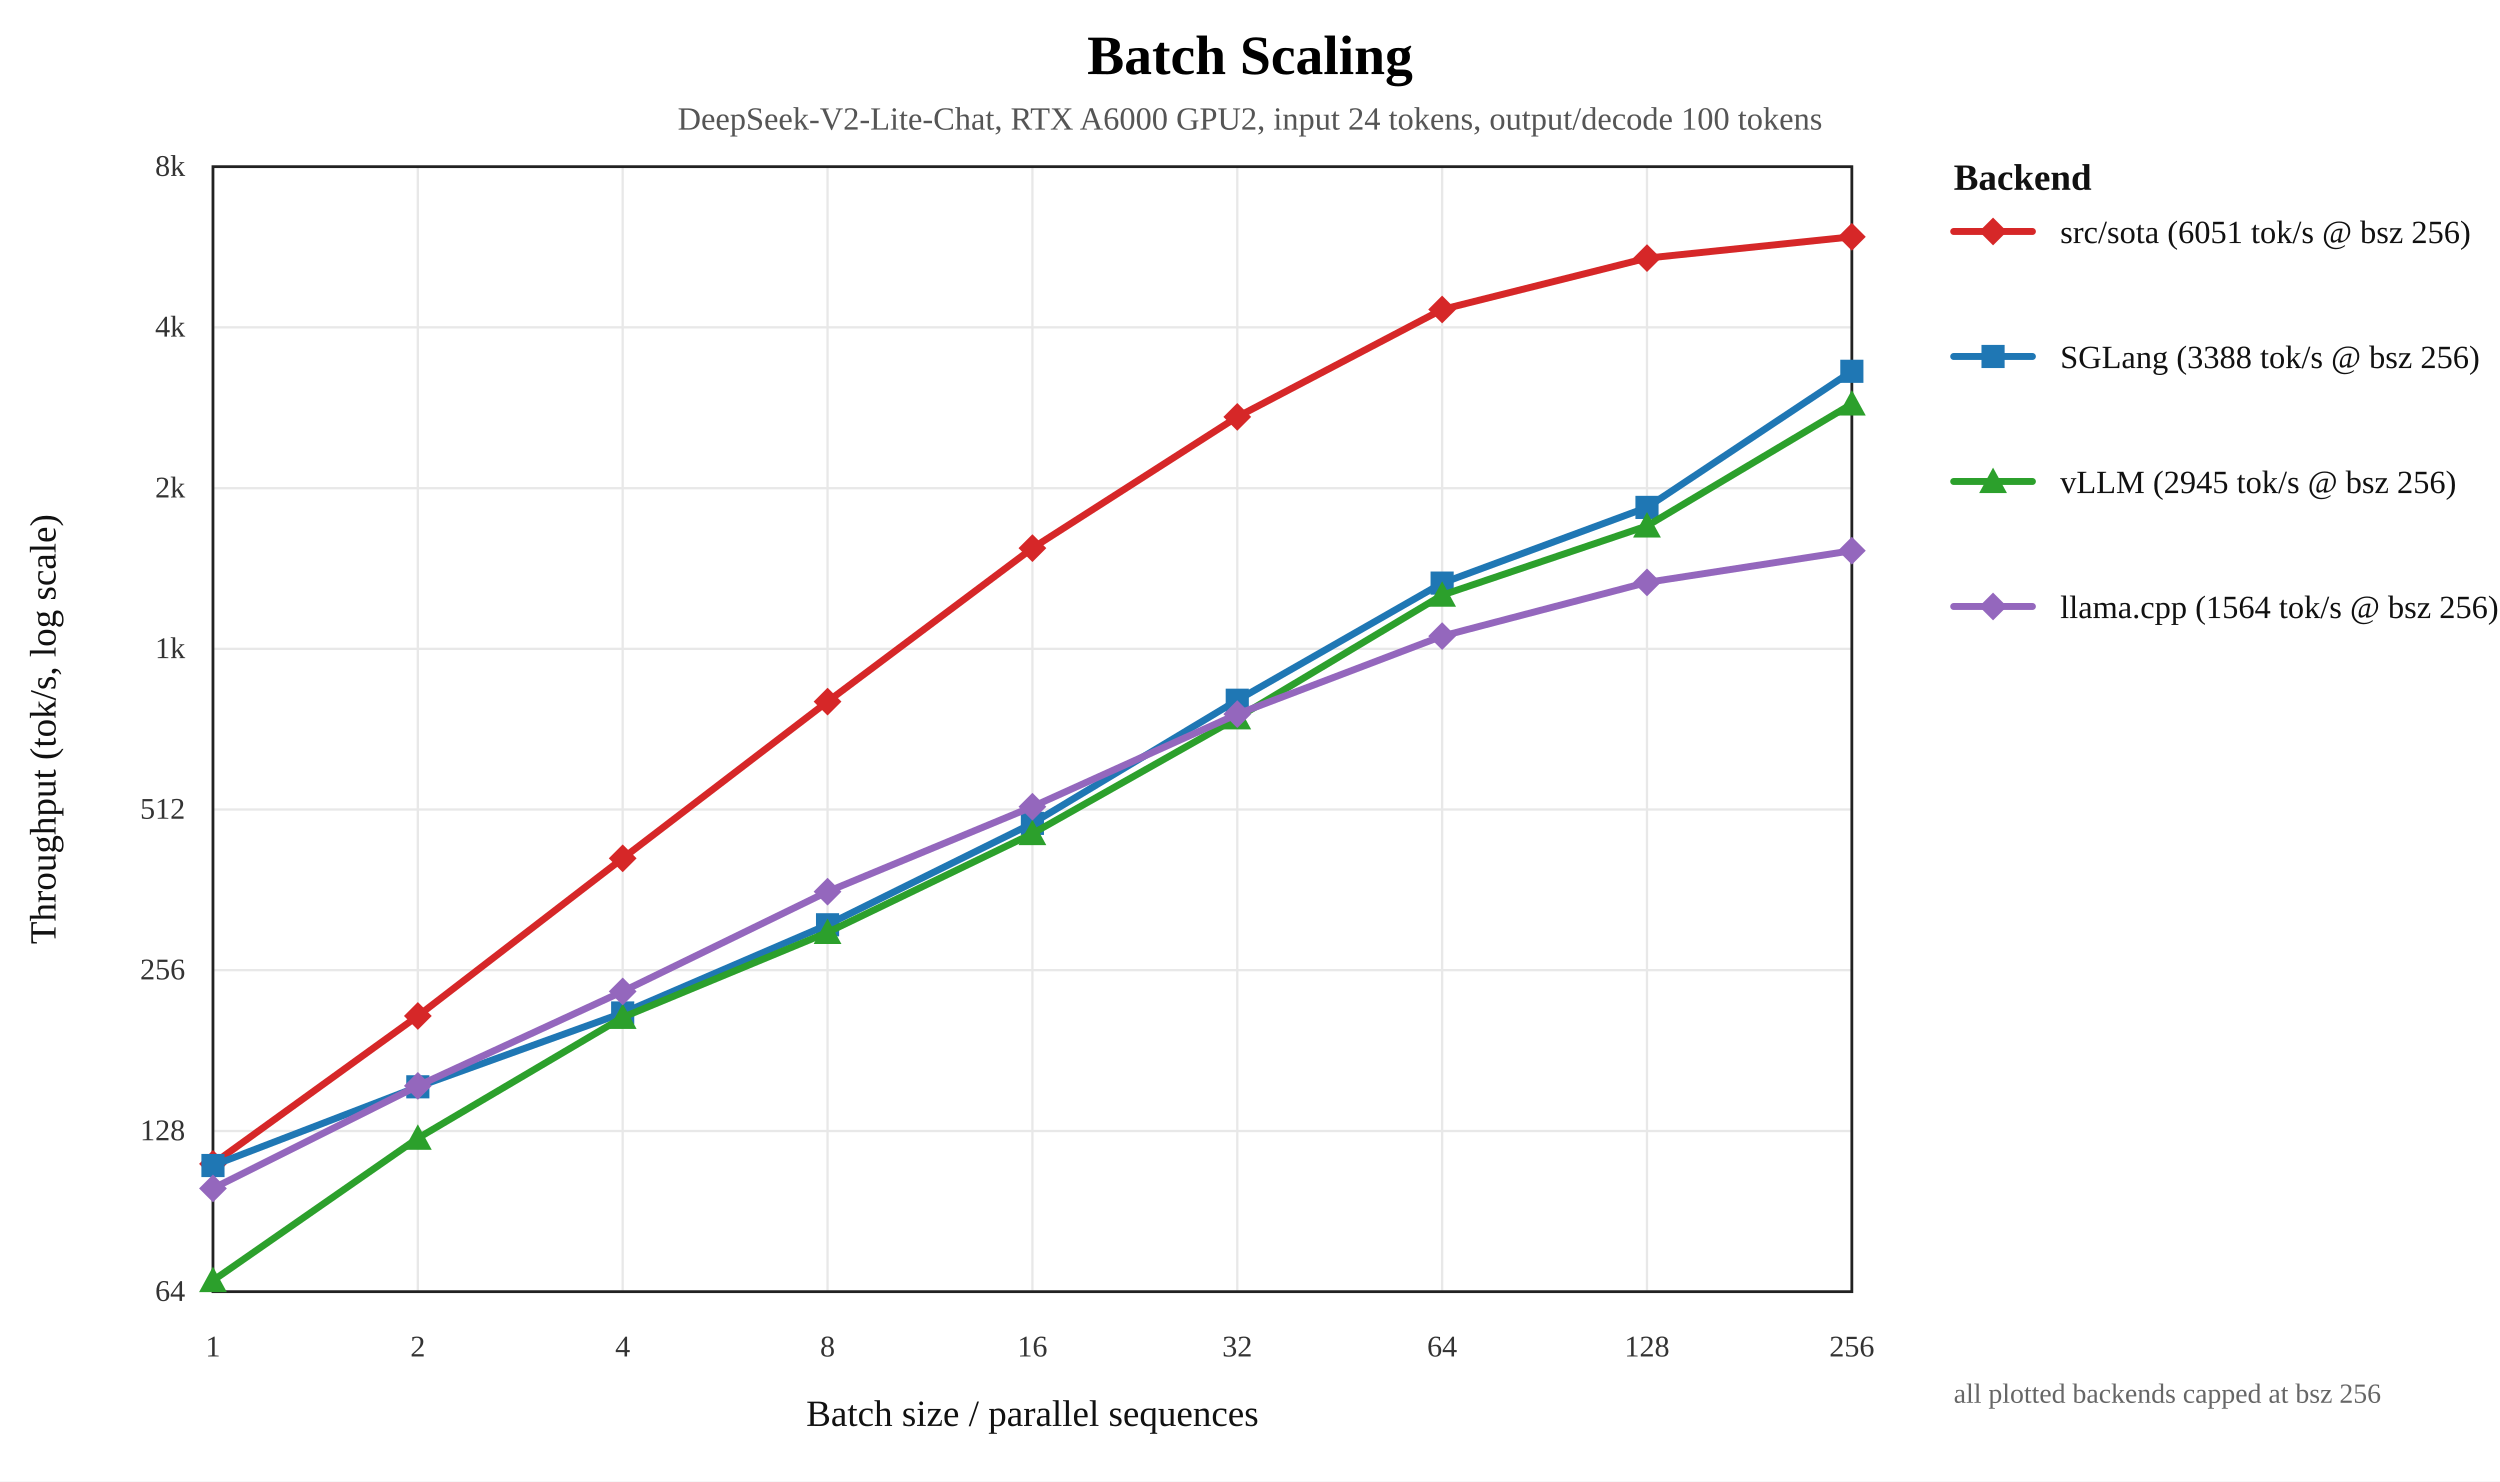
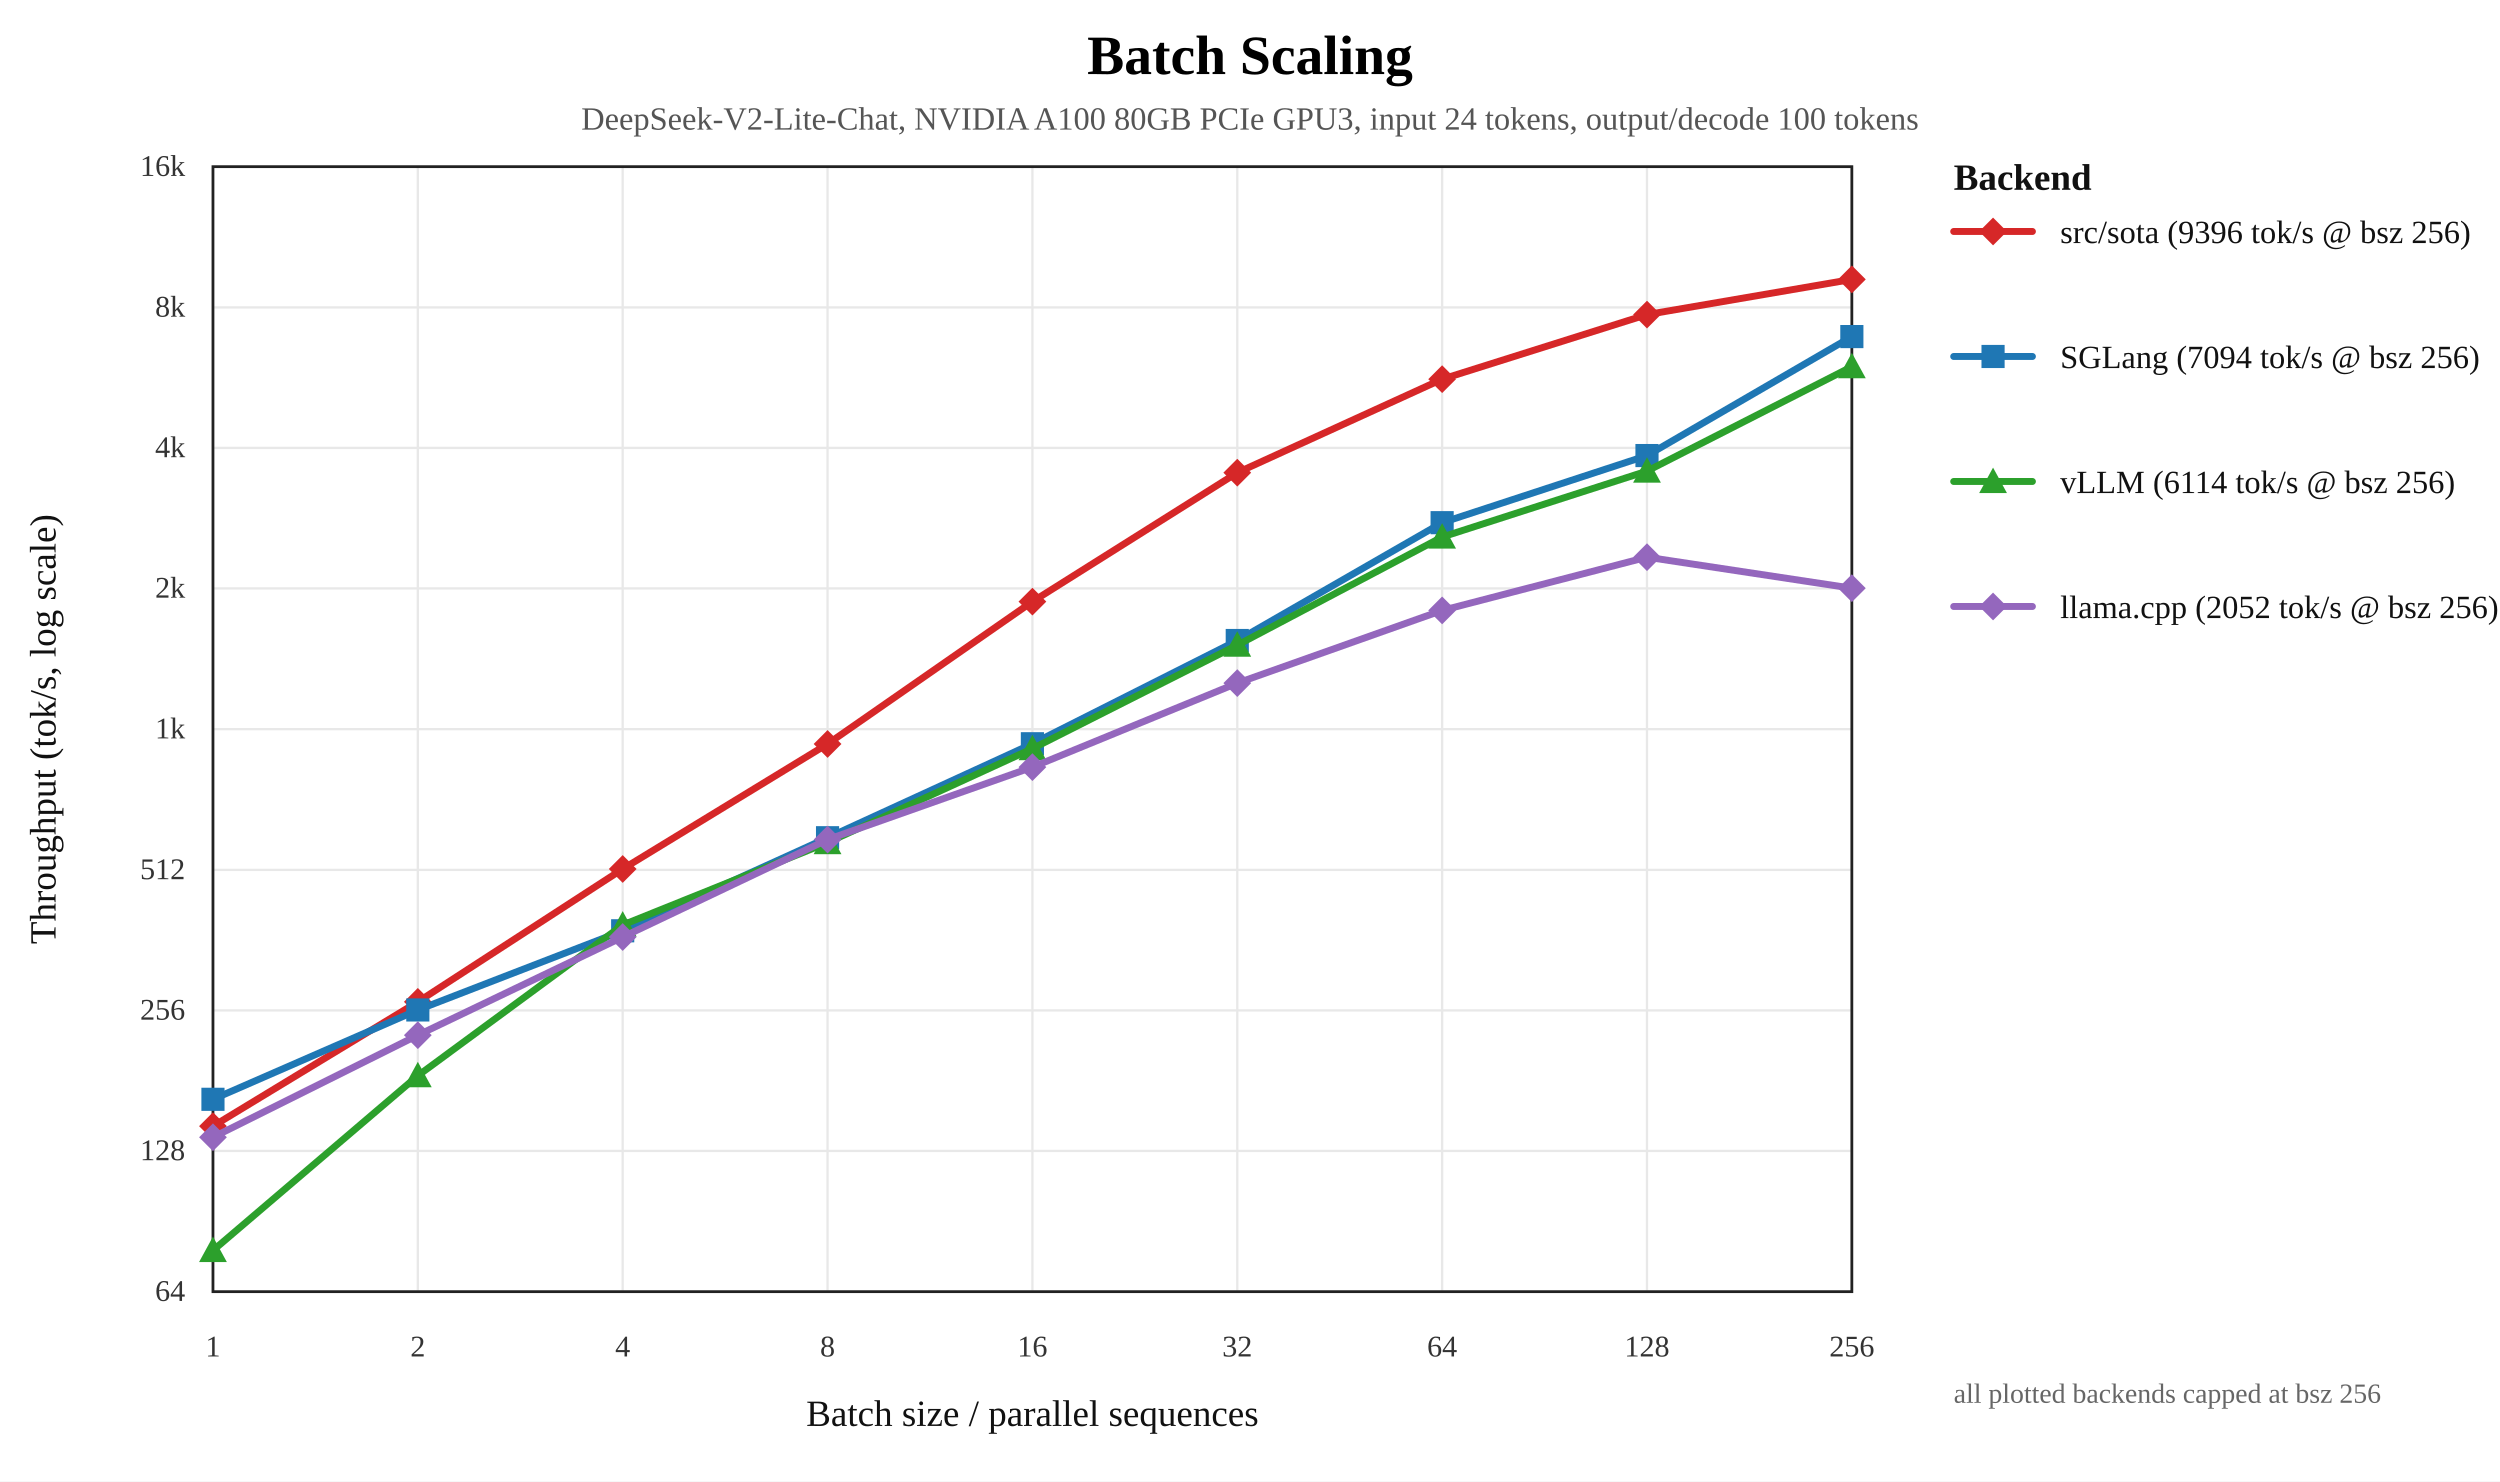
<svg xmlns="http://www.w3.org/2000/svg" width="1080" height="640" viewBox="0 0 1080 640" role="img">
  <rect width="1080" height="640" fill="white" />
  <text x="540.0" y="32.0" text-anchor="middle" font-size="24" font-weight="700">Batch Scaling</text>
-   <text x="540.0" y="56.0" text-anchor="middle" font-size="14" fill="#555">DeepSeek-V2-Lite-Chat, RTX A6000 GPU2, input 24 tokens, output/decode 100 tokens</text>
+   <text x="540.0" y="56.0" text-anchor="middle" font-size="14" fill="#555">DeepSeek-V2-Lite-Chat, NVIDIA A100 80GB PCIe GPU3, input 24 tokens, output/decode 100 tokens</text>
  <line x1="92.0" y1="72" x2="92.0" y2="558" stroke="#e8e8e8" stroke-width="1" />
  <text x="92.0" y="586.0" text-anchor="middle" font-size="13" fill="#333">1</text>
  <line x1="180.5" y1="72" x2="180.5" y2="558" stroke="#e8e8e8" stroke-width="1" />
  <text x="180.5" y="586.0" text-anchor="middle" font-size="13" fill="#333">2</text>
  <line x1="269.0" y1="72" x2="269.0" y2="558" stroke="#e8e8e8" stroke-width="1" />
  <text x="269.0" y="586.0" text-anchor="middle" font-size="13" fill="#333">4</text>
  <line x1="357.5" y1="72" x2="357.5" y2="558" stroke="#e8e8e8" stroke-width="1" />
  <text x="357.5" y="586.0" text-anchor="middle" font-size="13" fill="#333">8</text>
  <line x1="446.0" y1="72" x2="446.0" y2="558" stroke="#e8e8e8" stroke-width="1" />
  <text x="446.0" y="586.0" text-anchor="middle" font-size="13" fill="#333">16</text>
  <line x1="534.5" y1="72" x2="534.5" y2="558" stroke="#e8e8e8" stroke-width="1" />
  <text x="534.5" y="586.0" text-anchor="middle" font-size="13" fill="#333">32</text>
  <line x1="623.0" y1="72" x2="623.0" y2="558" stroke="#e8e8e8" stroke-width="1" />
  <text x="623.0" y="586.0" text-anchor="middle" font-size="13" fill="#333">64</text>
  <line x1="711.5" y1="72" x2="711.5" y2="558" stroke="#e8e8e8" stroke-width="1" />
  <text x="711.5" y="586.0" text-anchor="middle" font-size="13" fill="#333">128</text>
  <line x1="800.0" y1="72" x2="800.0" y2="558" stroke="#e8e8e8" stroke-width="1" />
  <text x="800.0" y="586.0" text-anchor="middle" font-size="13" fill="#333">256</text>
  <line x1="92" y1="558.0" x2="800" y2="558.0" stroke="#e8e8e8" stroke-width="1" />
  <text x="80.0" y="562.0" text-anchor="end" font-size="13" fill="#333">64</text>
-   <line x1="92" y1="488.6" x2="800" y2="488.6" stroke="#e8e8e8" stroke-width="1" />
-   <text x="80.0" y="492.6" text-anchor="end" font-size="13" fill="#333">128</text>
-   <line x1="92" y1="419.1" x2="800" y2="419.1" stroke="#e8e8e8" stroke-width="1" />
-   <text x="80.0" y="423.1" text-anchor="end" font-size="13" fill="#333">256</text>
-   <line x1="92" y1="349.7" x2="800" y2="349.7" stroke="#e8e8e8" stroke-width="1" />
-   <text x="80.0" y="353.7" text-anchor="end" font-size="13" fill="#333">512</text>
-   <line x1="92" y1="280.3" x2="800" y2="280.3" stroke="#e8e8e8" stroke-width="1" />
-   <text x="80.0" y="284.3" text-anchor="end" font-size="13" fill="#333">1k</text>
-   <line x1="92" y1="210.9" x2="800" y2="210.9" stroke="#e8e8e8" stroke-width="1" />
-   <text x="80.0" y="214.9" text-anchor="end" font-size="13" fill="#333">2k</text>
-   <line x1="92" y1="141.4" x2="800" y2="141.4" stroke="#e8e8e8" stroke-width="1" />
-   <text x="80.0" y="145.4" text-anchor="end" font-size="13" fill="#333">4k</text>
+   <line x1="92" y1="497.2" x2="800" y2="497.2" stroke="#e8e8e8" stroke-width="1" />
+   <text x="80.0" y="501.2" text-anchor="end" font-size="13" fill="#333">128</text>
+   <line x1="92" y1="436.5" x2="800" y2="436.5" stroke="#e8e8e8" stroke-width="1" />
+   <text x="80.0" y="440.5" text-anchor="end" font-size="13" fill="#333">256</text>
+   <line x1="92" y1="375.8" x2="800" y2="375.8" stroke="#e8e8e8" stroke-width="1" />
+   <text x="80.0" y="379.8" text-anchor="end" font-size="13" fill="#333">512</text>
+   <line x1="92" y1="315.0" x2="800" y2="315.0" stroke="#e8e8e8" stroke-width="1" />
+   <text x="80.0" y="319.0" text-anchor="end" font-size="13" fill="#333">1k</text>
+   <line x1="92" y1="254.2" x2="800" y2="254.2" stroke="#e8e8e8" stroke-width="1" />
+   <text x="80.0" y="258.2" text-anchor="end" font-size="13" fill="#333">2k</text>
+   <line x1="92" y1="193.5" x2="800" y2="193.5" stroke="#e8e8e8" stroke-width="1" />
+   <text x="80.0" y="197.5" text-anchor="end" font-size="13" fill="#333">4k</text>
+   <line x1="92" y1="132.8" x2="800" y2="132.8" stroke="#e8e8e8" stroke-width="1" />
+   <text x="80.0" y="136.8" text-anchor="end" font-size="13" fill="#333">8k</text>
  <line x1="92" y1="72.0" x2="800" y2="72.0" stroke="#e8e8e8" stroke-width="1" />
-   <text x="80.0" y="76.0" text-anchor="end" font-size="13" fill="#333">8k</text>
+   <text x="80.0" y="76.0" text-anchor="end" font-size="13" fill="#333">16k</text>
  <rect x="92" y="72" width="708" height="486" fill="none" stroke="#222" stroke-width="1.2" />
  <text x="446.0" y="616.0" text-anchor="middle" font-size="16" fill="#111">Batch size / parallel sequences</text>
  <text x="24" y="315.0" text-anchor="middle" font-size="16" fill="#111" transform="rotate(-90 24 315.0)">Throughput (tok/s, log scale)</text>
-   <polyline points="92.0,502.8 180.5,438.9 269.0,370.8 357.5,303.1 446.0,236.8 534.5,180.1 623.0,133.7 711.5,111.5 800.0,102.3" fill="none" stroke="#d62728" stroke-width="3" stroke-linejoin="round" stroke-linecap="round" />
-   <polygon points="92.0,496.8 86.0,502.8 92.0,508.8 98.0,502.8" fill="#d62728" />
-   <polygon points="180.5,432.9 174.5,438.9 180.5,444.9 186.5,438.9" fill="#d62728" />
-   <polygon points="269.0,364.8 263.0,370.8 269.0,376.8 275.0,370.8" fill="#d62728" />
-   <polygon points="357.5,297.1 351.5,303.1 357.5,309.1 363.5,303.1" fill="#d62728" />
-   <polygon points="446.0,230.8 440.0,236.8 446.0,242.8 452.0,236.8" fill="#d62728" />
-   <polygon points="534.5,174.1 528.5,180.1 534.5,186.1 540.5,180.1" fill="#d62728" />
-   <polygon points="623.0,127.7 617.0,133.7 623.0,139.7 629.0,133.7" fill="#d62728" />
-   <polygon points="711.5,105.5 705.5,111.5 711.5,117.5 717.5,111.5" fill="#d62728" />
-   <polygon points="800.0,96.3 794.0,102.3 800.0,108.3 806.0,102.3" fill="#d62728" />
-   <polyline points="92.0,503.5 180.5,469.5 269.0,437.6 357.5,399.5 446.0,355.7 534.5,302.5 623.0,251.9 711.5,219.2 800.0,160.4" fill="none" stroke="#1f77b4" stroke-width="3" stroke-linejoin="round" stroke-linecap="round" />
-   <rect x="87.0" y="498.5" width="10" height="10" fill="#1f77b4" />
-   <rect x="175.5" y="464.5" width="10" height="10" fill="#1f77b4" />
-   <rect x="264.0" y="432.6" width="10" height="10" fill="#1f77b4" />
-   <rect x="352.5" y="394.5" width="10" height="10" fill="#1f77b4" />
-   <rect x="441.0" y="350.7" width="10" height="10" fill="#1f77b4" />
-   <rect x="529.5" y="297.5" width="10" height="10" fill="#1f77b4" />
-   <rect x="618.0" y="246.9" width="10" height="10" fill="#1f77b4" />
-   <rect x="706.5" y="214.2" width="10" height="10" fill="#1f77b4" />
-   <rect x="795.0" y="155.4" width="10" height="10" fill="#1f77b4" />
-   <polyline points="92.0,553.2 180.5,491.7 269.0,439.5 357.5,402.8 446.0,360.1 534.5,310.1 623.0,257.1 711.5,227.2 800.0,174.5" fill="none" stroke="#2ca02c" stroke-width="3" stroke-linejoin="round" stroke-linecap="round" />
-   <polygon points="92.0,547.2 86.0,558.2 98.0,558.2" fill="#2ca02c" />
-   <polygon points="180.5,485.7 174.5,496.7 186.5,496.7" fill="#2ca02c" />
-   <polygon points="269.0,433.5 263.0,444.5 275.0,444.5" fill="#2ca02c" />
-   <polygon points="357.5,396.8 351.5,407.8 363.5,407.8" fill="#2ca02c" />
-   <polygon points="446.0,354.1 440.0,365.1 452.0,365.1" fill="#2ca02c" />
-   <polygon points="534.5,304.1 528.5,315.1 540.5,315.1" fill="#2ca02c" />
-   <polygon points="623.0,251.1 617.0,262.1 629.0,262.1" fill="#2ca02c" />
-   <polygon points="711.5,221.2 705.5,232.2 717.5,232.2" fill="#2ca02c" />
-   <polygon points="800.0,168.5 794.0,179.5 806.0,179.5" fill="#2ca02c" />
-   <polyline points="92.0,513.4 180.5,469.1 269.0,428.3 357.5,385.2 446.0,348.5 534.5,308.5 623.0,274.8 711.5,251.6 800.0,237.9" fill="none" stroke="#9467bd" stroke-width="3" stroke-linejoin="round" stroke-linecap="round" />
-   <polygon points="92.0,507.4 86.0,513.4 92.0,519.4 98.0,513.4" fill="#9467bd" />
-   <polygon points="180.5,463.1 174.5,469.1 180.5,475.1 186.5,469.1" fill="#9467bd" />
-   <polygon points="269.0,422.3 263.0,428.3 269.0,434.3 275.0,428.3" fill="#9467bd" />
-   <polygon points="357.5,379.2 351.5,385.2 357.5,391.2 363.5,385.2" fill="#9467bd" />
-   <polygon points="446.0,342.5 440.0,348.5 446.0,354.5 452.0,348.5" fill="#9467bd" />
-   <polygon points="534.5,302.5 528.5,308.5 534.5,314.5 540.5,308.5" fill="#9467bd" />
-   <polygon points="623.0,268.8 617.0,274.8 623.0,280.8 629.0,274.8" fill="#9467bd" />
-   <polygon points="711.5,245.6 705.5,251.6 711.5,257.6 717.5,251.6" fill="#9467bd" />
-   <polygon points="800.0,231.9 794.0,237.9 800.0,243.9 806.0,237.9" fill="#9467bd" />
+   <polyline points="92.0,486.5 180.5,432.8 269.0,375.4 357.5,321.4 446.0,259.9 534.5,204.2 623.0,163.8 711.5,135.9 800.0,120.7" fill="none" stroke="#d62728" stroke-width="3" stroke-linejoin="round" stroke-linecap="round" />
+   <polygon points="92.0,480.5 86.0,486.5 92.0,492.5 98.0,486.5" fill="#d62728" />
+   <polygon points="180.5,426.8 174.5,432.8 180.5,438.8 186.5,432.8" fill="#d62728" />
+   <polygon points="269.0,369.4 263.0,375.4 269.0,381.4 275.0,375.4" fill="#d62728" />
+   <polygon points="357.5,315.4 351.5,321.4 357.5,327.4 363.5,321.4" fill="#d62728" />
+   <polygon points="446.0,253.9 440.0,259.9 446.0,265.9 452.0,259.9" fill="#d62728" />
+   <polygon points="534.5,198.2 528.5,204.2 534.5,210.2 540.5,204.2" fill="#d62728" />
+   <polygon points="623.0,157.8 617.0,163.8 623.0,169.8 629.0,163.8" fill="#d62728" />
+   <polygon points="711.5,129.9 705.5,135.9 711.5,141.9 717.5,135.9" fill="#d62728" />
+   <polygon points="800.0,114.7 794.0,120.7 800.0,126.7 806.0,120.7" fill="#d62728" />
+   <polyline points="92.0,474.9 180.5,436.3 269.0,402.1 357.5,361.9 446.0,321.3 534.5,276.7 623.0,225.8 711.5,196.8 800.0,145.4" fill="none" stroke="#1f77b4" stroke-width="3" stroke-linejoin="round" stroke-linecap="round" />
+   <rect x="87.0" y="469.9" width="10" height="10" fill="#1f77b4" />
+   <rect x="175.5" y="431.3" width="10" height="10" fill="#1f77b4" />
+   <rect x="264.0" y="397.1" width="10" height="10" fill="#1f77b4" />
+   <rect x="352.5" y="356.9" width="10" height="10" fill="#1f77b4" />
+   <rect x="441.0" y="316.3" width="10" height="10" fill="#1f77b4" />
+   <rect x="529.5" y="271.7" width="10" height="10" fill="#1f77b4" />
+   <rect x="618.0" y="220.8" width="10" height="10" fill="#1f77b4" />
+   <rect x="706.5" y="191.8" width="10" height="10" fill="#1f77b4" />
+   <rect x="795.0" y="140.4" width="10" height="10" fill="#1f77b4" />
+   <polyline points="92.0,540.2 180.5,464.7 269.0,399.6 357.5,364.0 446.0,323.4 534.5,278.7 623.0,232.0 711.5,203.5 800.0,158.4" fill="none" stroke="#2ca02c" stroke-width="3" stroke-linejoin="round" stroke-linecap="round" />
+   <polygon points="92.0,534.2 86.0,545.2 98.0,545.2" fill="#2ca02c" />
+   <polygon points="180.5,458.7 174.5,469.7 186.5,469.7" fill="#2ca02c" />
+   <polygon points="269.0,393.6 263.0,404.6 275.0,404.6" fill="#2ca02c" />
+   <polygon points="357.5,358.0 351.5,369.0 363.5,369.0" fill="#2ca02c" />
+   <polygon points="446.0,317.4 440.0,328.4 452.0,328.4" fill="#2ca02c" />
+   <polygon points="534.5,272.7 528.5,283.7 540.5,283.7" fill="#2ca02c" />
+   <polygon points="623.0,226.0 617.0,237.0 629.0,237.0" fill="#2ca02c" />
+   <polygon points="711.5,197.5 705.5,208.5 717.5,208.5" fill="#2ca02c" />
+   <polygon points="800.0,152.4 794.0,163.4 806.0,163.4" fill="#2ca02c" />
+   <polyline points="92.0,491.3 180.5,447.2 269.0,404.8 357.5,362.7 446.0,331.4 534.5,295.1 623.0,263.7 711.5,240.7 800.0,254.1" fill="none" stroke="#9467bd" stroke-width="3" stroke-linejoin="round" stroke-linecap="round" />
+   <polygon points="92.0,485.3 86.0,491.3 92.0,497.3 98.0,491.3" fill="#9467bd" />
+   <polygon points="180.5,441.2 174.5,447.2 180.5,453.2 186.5,447.2" fill="#9467bd" />
+   <polygon points="269.0,398.8 263.0,404.8 269.0,410.8 275.0,404.8" fill="#9467bd" />
+   <polygon points="357.5,356.7 351.5,362.7 357.5,368.7 363.5,362.7" fill="#9467bd" />
+   <polygon points="446.0,325.4 440.0,331.4 446.0,337.4 452.0,331.4" fill="#9467bd" />
+   <polygon points="534.5,289.1 528.5,295.1 534.5,301.1 540.5,295.1" fill="#9467bd" />
+   <polygon points="623.0,257.7 617.0,263.7 623.0,269.7 629.0,263.7" fill="#9467bd" />
+   <polygon points="711.5,234.7 705.5,240.7 711.5,246.7 717.5,240.7" fill="#9467bd" />
+   <polygon points="800.0,248.1 794.0,254.1 800.0,260.1 806.0,254.1" fill="#9467bd" />
  <text x="844.0" y="82.0" font-size="16" font-weight="700" fill="#111">Backend</text>
  <line x1="844" y1="100.0" x2="878" y2="100.0" stroke="#d62728" stroke-width="3" stroke-linecap="round" />
  <polygon points="861.0,94.0 855.0,100.0 861.0,106.0 867.0,100.0" fill="#d62728" />
-   <text x="890.0" y="105.0" font-size="14" fill="#111">src/sota (6051 tok/s @ bsz 256)</text>
+   <text x="890.0" y="105.0" font-size="14" fill="#111">src/sota (9396 tok/s @ bsz 256)</text>
  <line x1="844" y1="154.0" x2="878" y2="154.0" stroke="#1f77b4" stroke-width="3" stroke-linecap="round" />
  <rect x="856.0" y="149.0" width="10" height="10" fill="#1f77b4" />
-   <text x="890.0" y="159.0" font-size="14" fill="#111">SGLang (3388 tok/s @ bsz 256)</text>
+   <text x="890.0" y="159.0" font-size="14" fill="#111">SGLang (7094 tok/s @ bsz 256)</text>
  <line x1="844" y1="208.0" x2="878" y2="208.0" stroke="#2ca02c" stroke-width="3" stroke-linecap="round" />
  <polygon points="861.0,202.0 855.0,213.0 867.0,213.0" fill="#2ca02c" />
-   <text x="890.0" y="213.0" font-size="14" fill="#111">vLLM (2945 tok/s @ bsz 256)</text>
+   <text x="890.0" y="213.0" font-size="14" fill="#111">vLLM (6114 tok/s @ bsz 256)</text>
  <line x1="844" y1="262.0" x2="878" y2="262.0" stroke="#9467bd" stroke-width="3" stroke-linecap="round" />
  <polygon points="861.0,256.0 855.0,262.0 861.0,268.0 867.0,262.0" fill="#9467bd" />
-   <text x="890.0" y="267.0" font-size="14" fill="#111">llama.cpp (1564 tok/s @ bsz 256)</text>
+   <text x="890.0" y="267.0" font-size="14" fill="#111">llama.cpp (2052 tok/s @ bsz 256)</text>
  <text x="844.0" y="606.0" font-size="12" fill="#666">all plotted backends capped at bsz 256</text>
</svg>
